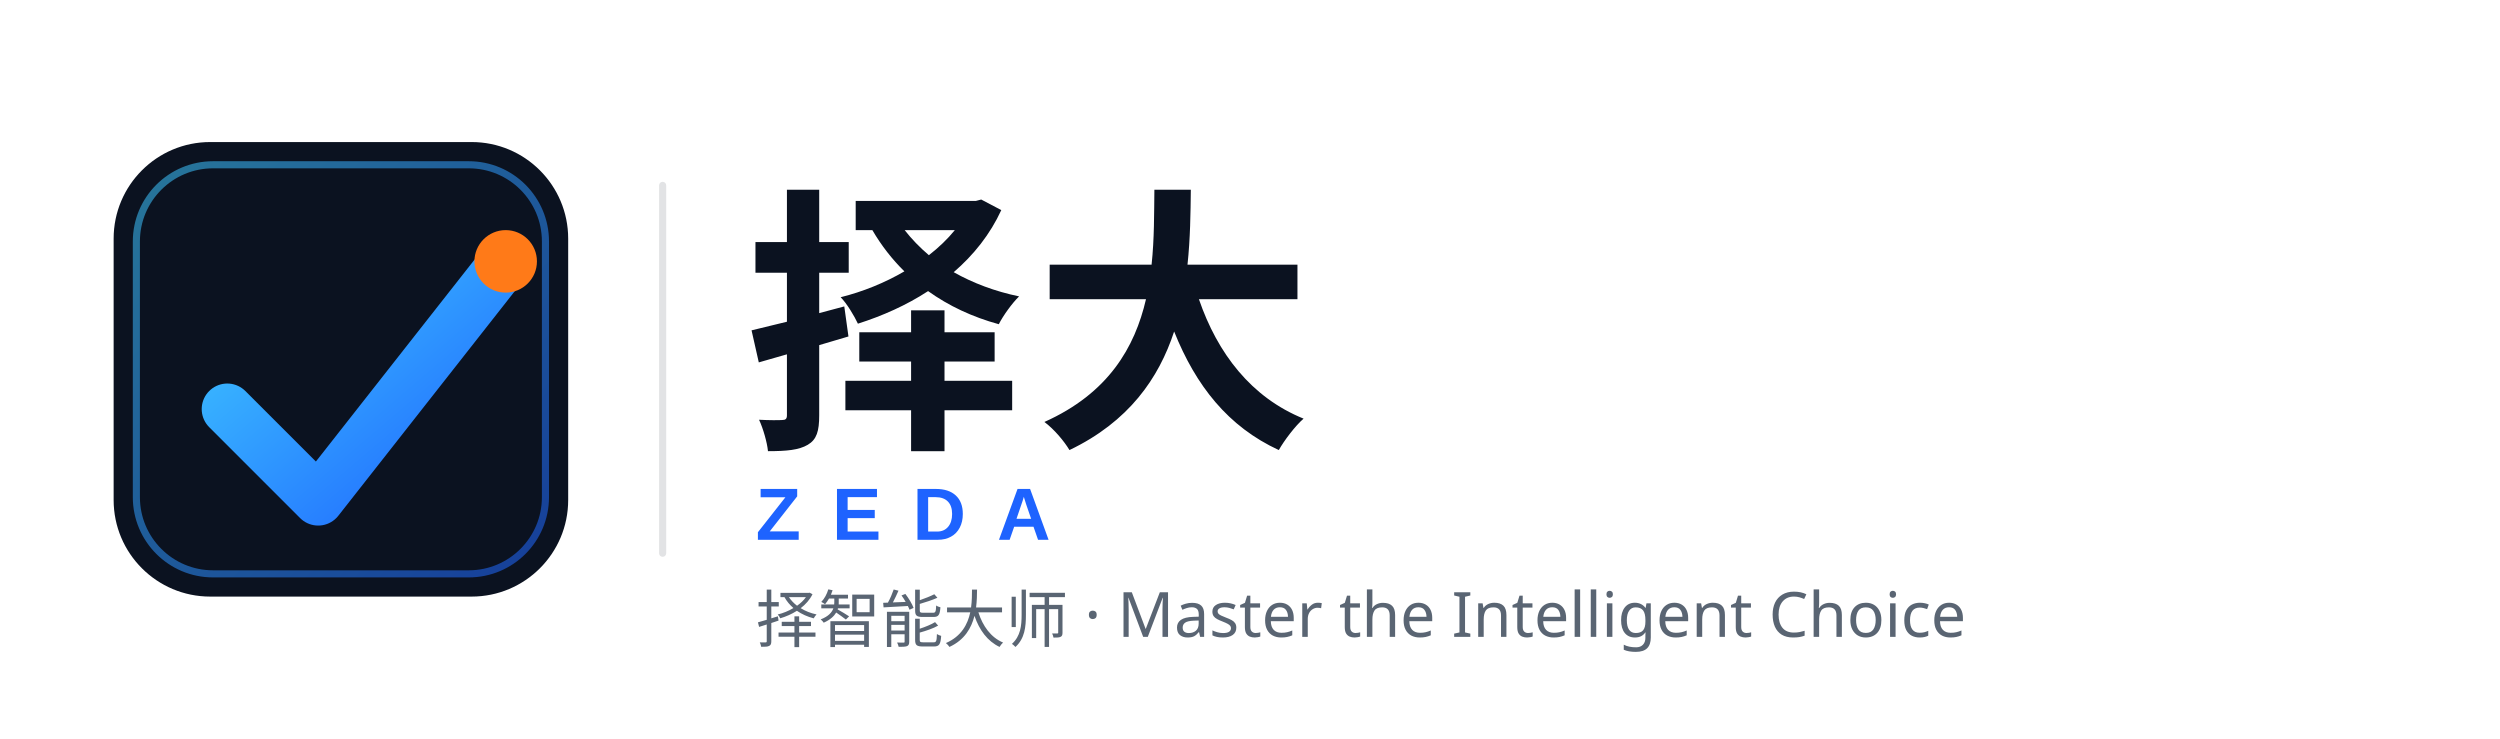
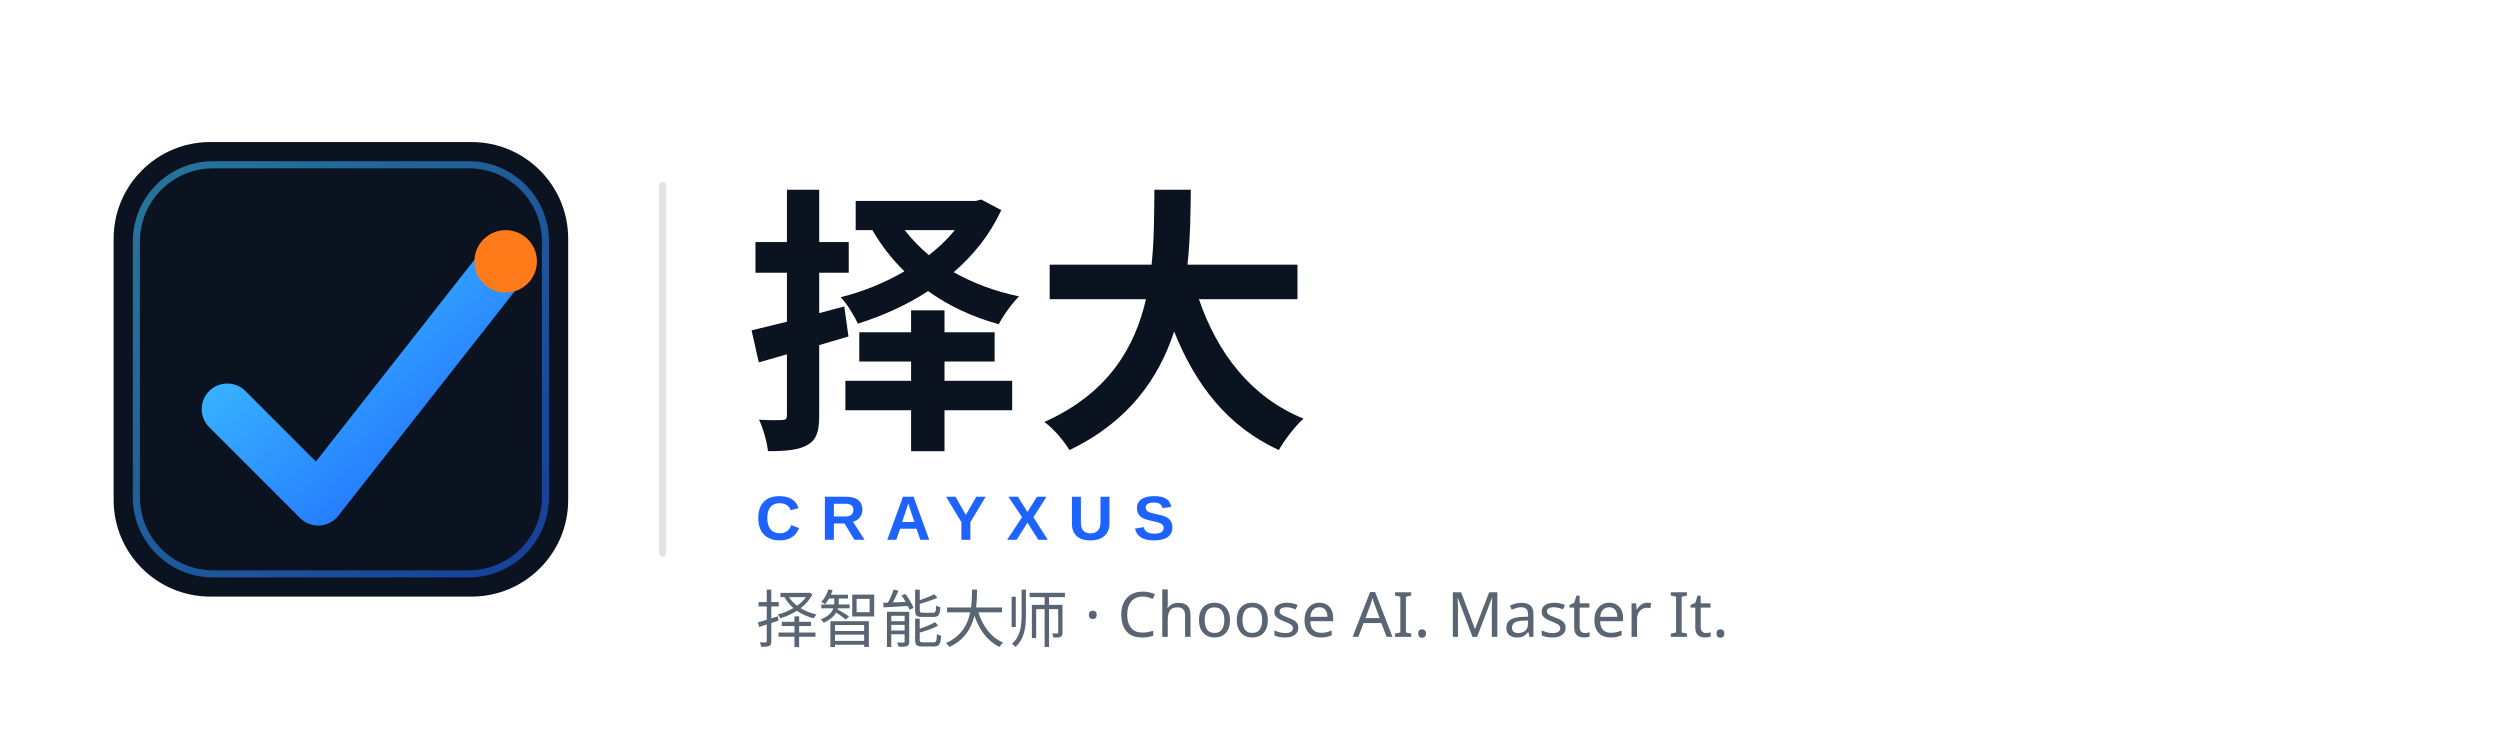
- <svg xmlns="http://www.w3.org/2000/svg" viewBox="0 0 880 260" width="880" height="260" role="img" aria-label="择大 ZEDA — 择智能大师 Master the Intelligent Choice">
+ <svg xmlns="http://www.w3.org/2000/svg" viewBox="0 0 880 260" width="880" height="260" role="img" aria-label="择大 CRAYXUS — 择智能大师 Choose AI. Master It.">
  <defs>
    <linearGradient id="blue" x1="0" y1="0" x2="1" y2="1">
      <stop offset="0" stop-color="#3FC9FF" />
      <stop offset="1" stop-color="#1E63FF" />
    </linearGradient>
  </defs>
  <g transform="translate(40,50)">
    <rect x="0" y="0" width="160" height="160" rx="34" fill="#0B1220" />
    <rect x="8" y="8" width="144" height="144" rx="27" fill="none" stroke="url(#blue)" stroke-width="2.5" opacity="0.55" />
    <path d="M40 94 L72 126 L138 42" fill="none" stroke="url(#blue)" stroke-width="18" stroke-linecap="round" stroke-linejoin="round" />
    <circle cx="138" cy="42" r="11" fill="#FF7A18" />
  </g>
  <rect x="232" y="64" width="2.5" height="132" rx="1.25" fill="#0B1220" opacity="0.12" />
  <text x="262" y="150" font-family="'Microsoft YaHei','PingFang SC','Source Han Sans SC',sans-serif" font-size="98" font-weight="800" fill="#0B1220" letter-spacing="4">择大</text>
-   <text x="266" y="190" font-family="'Arial','Helvetica',sans-serif" font-size="26" font-weight="700" fill="#1E63FF" letter-spacing="11">ZEDA</text>
-   <text x="266" y="226" font-family="'Microsoft YaHei','PingFang SC',sans-serif" font-size="22" font-weight="500" fill="#5A6573">择智能大师 · Master the Intelligent Choice</text>
+   <text x="266" y="190" font-family="'Arial','Helvetica',sans-serif" font-size="22" font-weight="700" fill="#1E63FF" letter-spacing="7">CRAYXUS</text>
+   <text x="266" y="226" font-family="'Microsoft YaHei','PingFang SC',sans-serif" font-size="22" font-weight="500" fill="#5A6573">择智能大师 · Choose AI. Master It.</text>
</svg>
